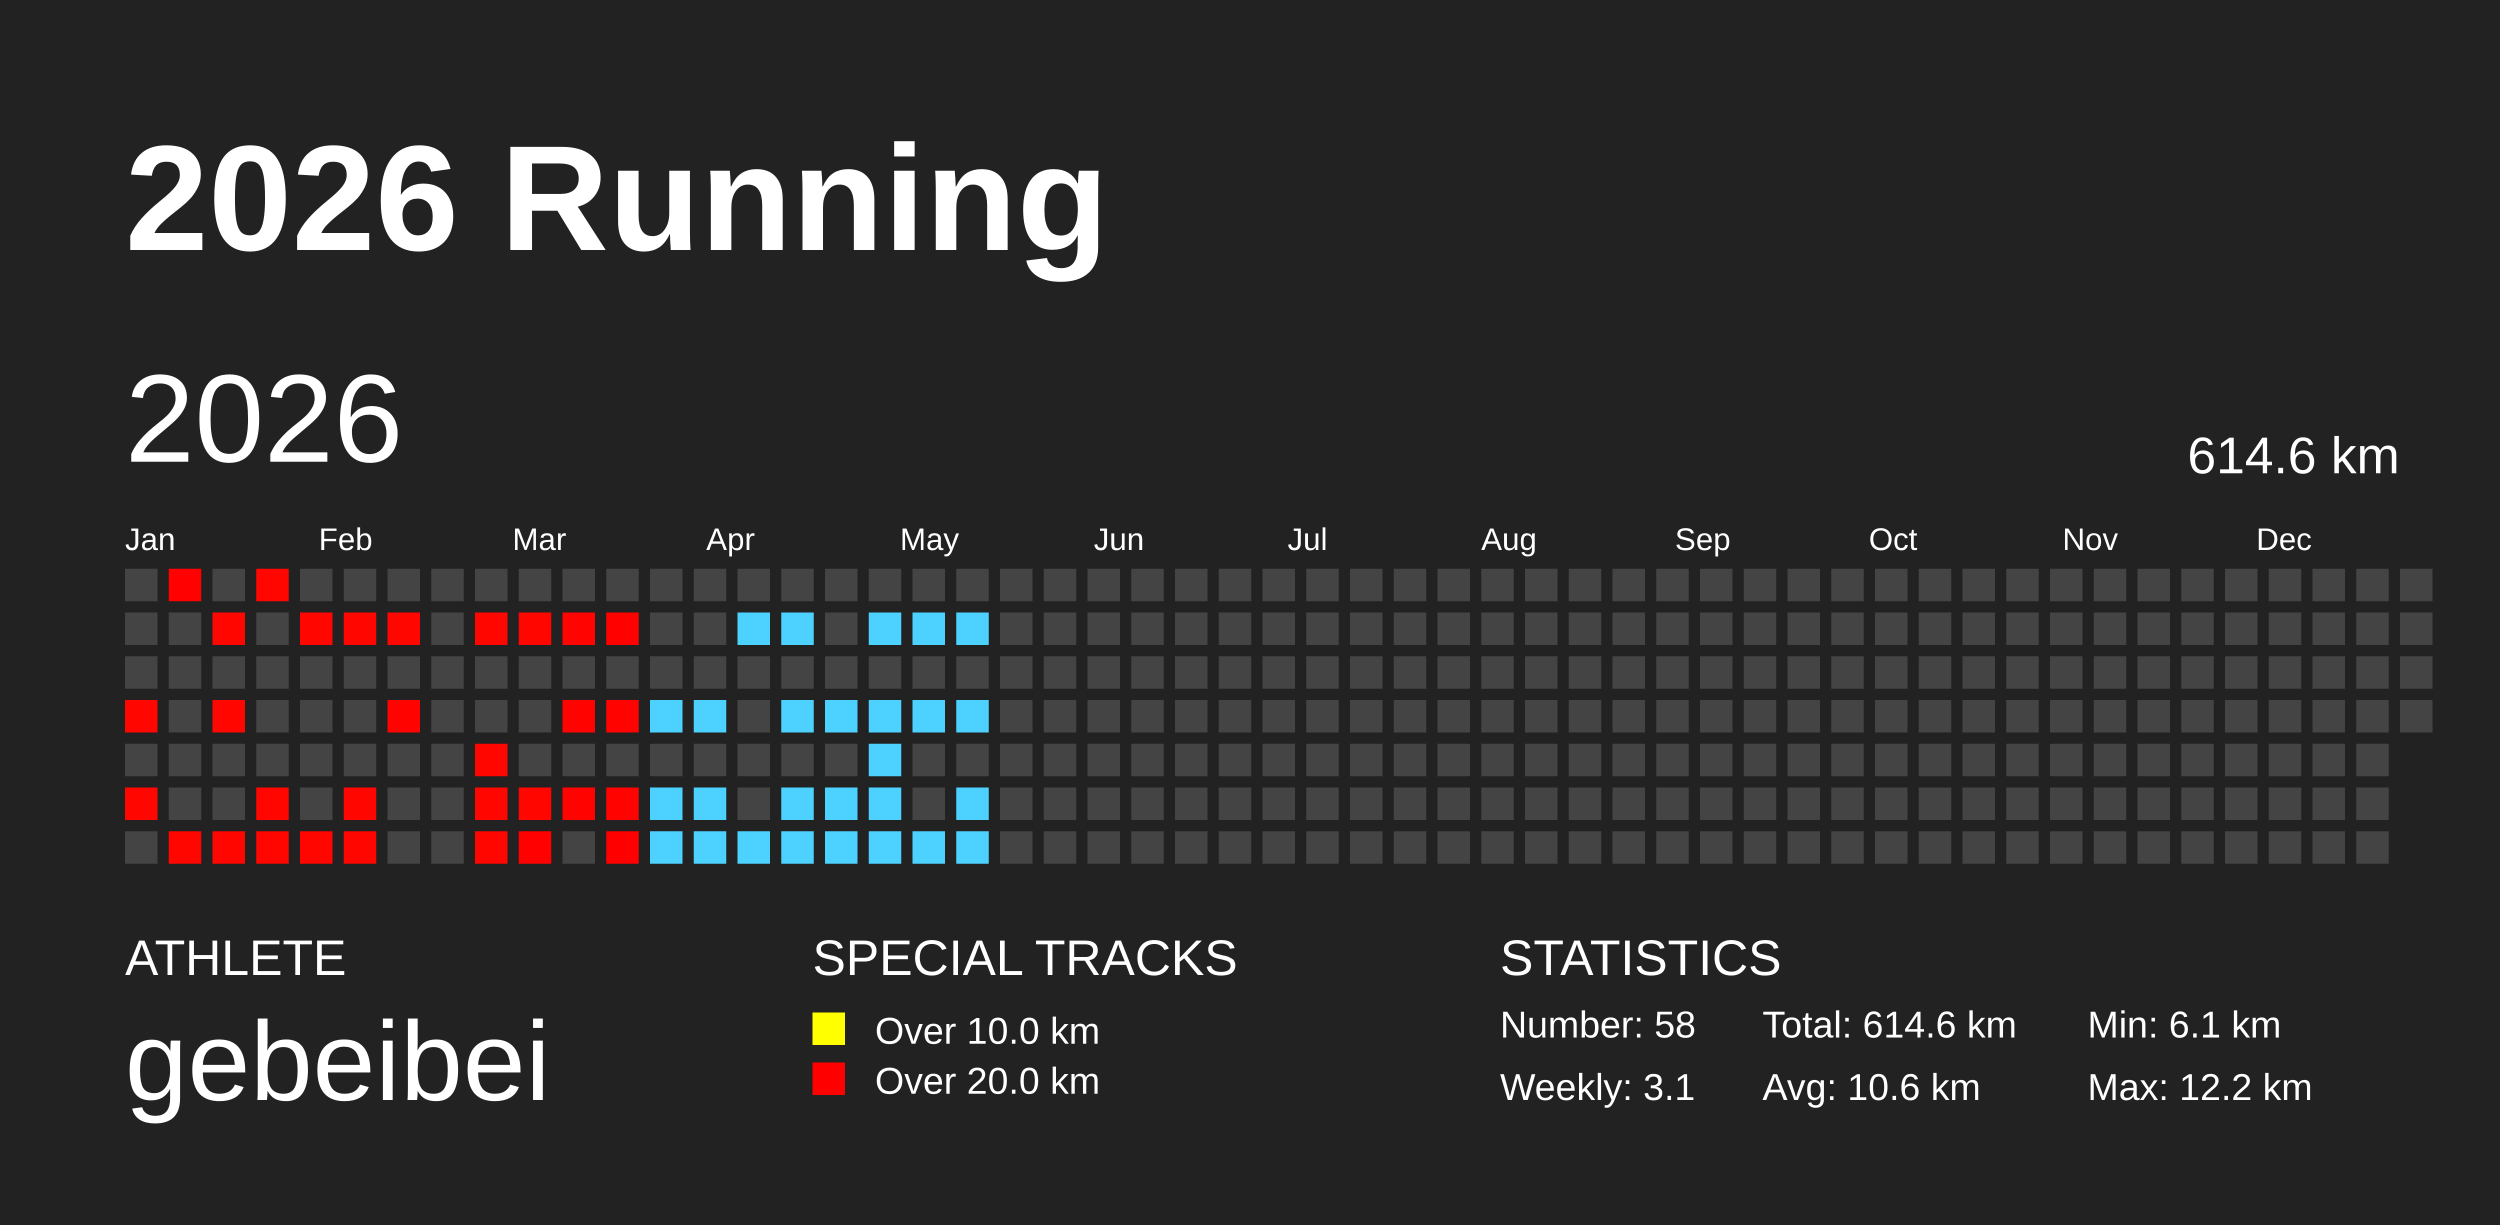
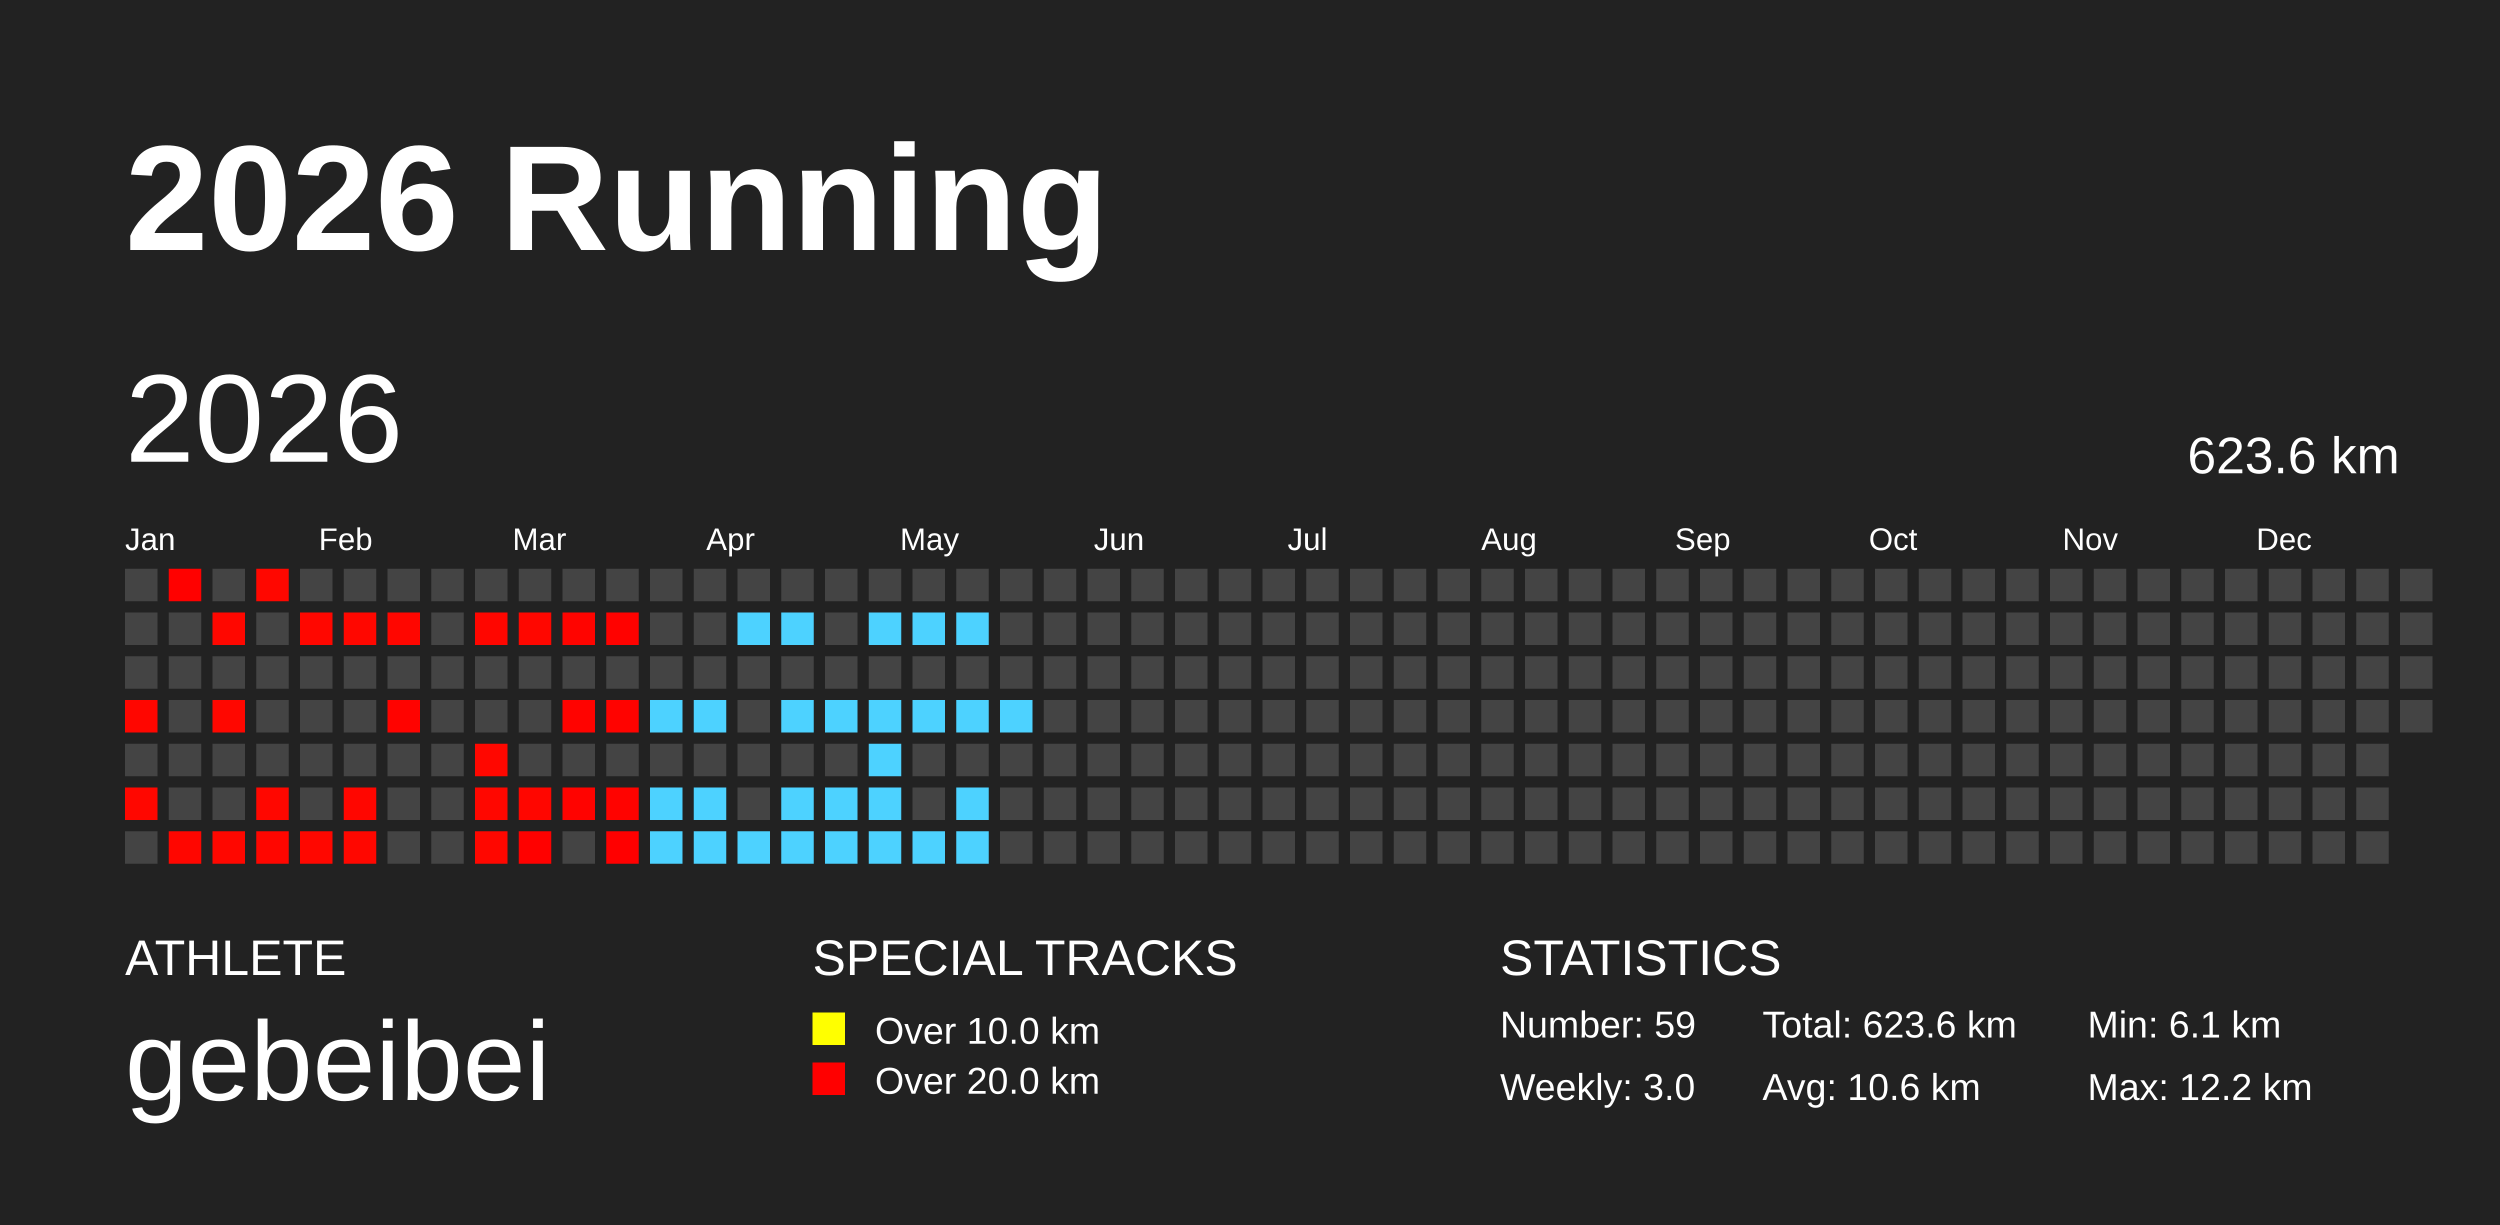
<svg xmlns="http://www.w3.org/2000/svg" baseProfile="full" height="98mm" version="1.1" viewBox="0,0,200,98" width="200mm">
  <defs />
  <rect fill="#222222" height="98" width="200" x="0" y="0" />
  <text fill="#FFFFFF" style="font-size:12px; font-family:Arial; font-weight:bold;" x="10" y="20">2026 Running</text>
  <text fill="#FFFFFF" style="font-size:4px; font-family:Arial" x="10" y="78">ATHLETE</text>
  <text fill="#FFFFFF" style="font-size:9px; font-family:Arial" x="10" y="88">gebeibei</text>
  <text fill="#FFFFFF" style="font-size:4px; font-family:Arial" x="65" y="78">SPECIAL TRACKS</text>
  <rect fill="yellow" height="2.6" width="2.6" x="65" y="81" />
  <text fill="#FFFFFF" style="font-size:3px; font-family:Arial" x="70" y="83.5">Over 10.0 km</text>
  <rect fill="red" height="2.6" width="2.6" x="65" y="85" />
  <text fill="#FFFFFF" style="font-size:3px; font-family:Arial" x="70" y="87.5">Over 20.0 km</text>
  <text fill="#FFFFFF" style="font-size:4px; font-family:Arial" x="120" y="78">STATISTICS</text>
-   <text fill="#FFFFFF" style="font-size:3px; font-family:Arial" x="120" y="83">Number: 58</text>
-   <text fill="#FFFFFF" style="font-size:3px; font-family:Arial" x="120" y="88">Weekly: 3.1</text>
-   <text fill="#FFFFFF" style="font-size:3px; font-family:Arial" x="141" y="83">Total: 614.6 km</text>
+   <text fill="#FFFFFF" style="font-size:3px; font-family:Arial" x="120" y="83">Number: 59</text>
+   <text fill="#FFFFFF" style="font-size:3px; font-family:Arial" x="120" y="88">Weekly: 3.0</text>
+   <text fill="#FFFFFF" style="font-size:3px; font-family:Arial" x="141" y="83">Total: 623.6 km</text>
  <text fill="#FFFFFF" style="font-size:3px; font-family:Arial" x="141" y="88">Avg: 10.6 km</text>
  <text fill="#FFFFFF" style="font-size:3px; font-family:Arial" x="167" y="83">Min: 6.1 km</text>
  <text fill="#FFFFFF" style="font-size:3px; font-family:Arial" x="167" y="88">Max: 12.2 km</text>
  <text dominant-baseline="hanging" fill="#FFFFFF" style="font-size:10.0px; font-family:Arial;" x="10" y="30">2026</text>
-   <text dominant-baseline="hanging" fill="#FFFFFF" style="font-size:4.125px; font-family:Arial;" x="175" y="35">614.6 km</text>
+   <text dominant-baseline="hanging" fill="#FFFFFF" style="font-size:4.125px; font-family:Arial;" x="175" y="35">623.6 km</text>
  <text fill="#FFFFFF" style="font-size:2.5px; font-family:Arial" x="10.0" y="44">Jan</text>
  <text fill="#FFFFFF" style="font-size:2.5px; font-family:Arial" x="25.5" y="44">Feb</text>
  <text fill="#FFFFFF" style="font-size:2.5px; font-family:Arial" x="41.0" y="44">Mar</text>
  <text fill="#FFFFFF" style="font-size:2.5px; font-family:Arial" x="56.5" y="44">Apr</text>
  <text fill="#FFFFFF" style="font-size:2.5px; font-family:Arial" x="72.0" y="44">May</text>
  <text fill="#FFFFFF" style="font-size:2.5px; font-family:Arial" x="87.5" y="44">Jun</text>
  <text fill="#FFFFFF" style="font-size:2.5px; font-family:Arial" x="103.0" y="44">Jul</text>
  <text fill="#FFFFFF" style="font-size:2.5px; font-family:Arial" x="118.5" y="44">Aug</text>
  <text fill="#FFFFFF" style="font-size:2.5px; font-family:Arial" x="134.0" y="44">Sep</text>
  <text fill="#FFFFFF" style="font-size:2.5px; font-family:Arial" x="149.5" y="44">Oct</text>
  <text fill="#FFFFFF" style="font-size:2.5px; font-family:Arial" x="165.0" y="44">Nov</text>
  <text fill="#FFFFFF" style="font-size:2.5px; font-family:Arial" x="180.5" y="44">Dec</text>
  <rect fill="#444444" height="2.6" width="2.6" x="10.0" y="45.5" />
  <rect fill="#444444" height="2.6" width="2.6" x="10.0" y="49.0" />
  <rect fill="#444444" height="2.6" width="2.6" x="10.0" y="52.5" />
  <rect fill="#ff0600" height="2.6" width="2.6" x="10.0" y="56.0" />
  <rect fill="#444444" height="2.6" width="2.6" x="10.0" y="59.5" />
  <rect fill="#ff0700" height="2.6" width="2.6" x="10.0" y="63.0" />
  <rect fill="#444444" height="2.6" width="2.6" x="10.0" y="66.5" />
  <rect fill="#ff0100" height="2.6" width="2.6" x="13.5" y="45.5" />
  <rect fill="#444444" height="2.6" width="2.6" x="13.5" y="49.0" />
  <rect fill="#444444" height="2.6" width="2.6" x="13.5" y="52.5" />
  <rect fill="#444444" height="2.6" width="2.6" x="13.5" y="56.0" />
  <rect fill="#444444" height="2.6" width="2.6" x="13.5" y="59.5" />
  <rect fill="#444444" height="2.6" width="2.6" x="13.5" y="63.0" />
  <rect fill="#ff0600" height="2.6" width="2.6" x="13.5" y="66.5" />
  <rect fill="#444444" height="2.6" width="2.6" x="17.0" y="45.5" />
  <rect fill="#ff0700" height="2.6" width="2.6" x="17.0" y="49.0" />
  <rect fill="#444444" height="2.6" width="2.6" x="17.0" y="52.5" />
  <rect fill="#ff0700" height="2.6" width="2.6" x="17.0" y="56.0" />
  <rect fill="#444444" height="2.6" width="2.6" x="17.0" y="59.5" />
  <rect fill="#444444" height="2.6" width="2.6" x="17.0" y="63.0" />
  <rect fill="#ff0700" height="2.6" width="2.6" x="17.0" y="66.5" />
  <rect fill="#ff0700" height="2.6" width="2.6" x="20.5" y="45.5" />
  <rect fill="#444444" height="2.6" width="2.6" x="20.5" y="49.0" />
  <rect fill="#444444" height="2.6" width="2.6" x="20.5" y="52.5" />
  <rect fill="#444444" height="2.6" width="2.6" x="20.5" y="56.0" />
  <rect fill="#444444" height="2.6" width="2.6" x="20.5" y="59.5" />
  <rect fill="#ff0700" height="2.6" width="2.6" x="20.5" y="63.0" />
  <rect fill="#ff0600" height="2.6" width="2.6" x="20.5" y="66.5" />
  <rect fill="#444444" height="2.6" width="2.6" x="24.0" y="45.5" />
  <rect fill="#ff0700" height="2.6" width="2.6" x="24.0" y="49.0" />
  <rect fill="#444444" height="2.6" width="2.6" x="24.0" y="52.5" />
  <rect fill="#444444" height="2.6" width="2.6" x="24.0" y="56.0" />
  <rect fill="#444444" height="2.6" width="2.6" x="24.0" y="59.5" />
  <rect fill="#444444" height="2.6" width="2.6" x="24.0" y="63.0" />
  <rect fill="#ff0700" height="2.6" width="2.6" x="24.0" y="66.5" />
  <rect fill="#444444" height="2.6" width="2.6" x="27.5" y="45.5" />
  <rect fill="#ff0700" height="2.6" width="2.6" x="27.5" y="49.0" />
  <rect fill="#444444" height="2.6" width="2.6" x="27.5" y="52.5" />
  <rect fill="#444444" height="2.6" width="2.6" x="27.5" y="56.0" />
  <rect fill="#444444" height="2.6" width="2.6" x="27.5" y="59.5" />
  <rect fill="#ff0600" height="2.6" width="2.6" x="27.5" y="63.0" />
  <rect fill="#ff0700" height="2.6" width="2.6" x="27.5" y="66.5" />
  <rect fill="#444444" height="2.6" width="2.6" x="31.0" y="45.5" />
  <rect fill="#ff0600" height="2.6" width="2.6" x="31.0" y="49.0" />
  <rect fill="#444444" height="2.6" width="2.6" x="31.0" y="52.5" />
  <rect fill="#ff0300" height="2.6" width="2.6" x="31.0" y="56.0" />
  <rect fill="#444444" height="2.6" width="2.6" x="31.0" y="59.5" />
  <rect fill="#444444" height="2.6" width="2.6" x="31.0" y="63.0" />
  <rect fill="#444444" height="2.6" width="2.6" x="31.0" y="66.5" />
  <rect fill="#444444" height="2.6" width="2.6" x="34.5" y="45.5" />
  <rect fill="#444444" height="2.6" width="2.6" x="34.5" y="49.0" />
  <rect fill="#444444" height="2.6" width="2.6" x="34.5" y="52.5" />
  <rect fill="#444444" height="2.6" width="2.6" x="34.5" y="56.0" />
  <rect fill="#444444" height="2.6" width="2.6" x="34.5" y="59.5" />
  <rect fill="#444444" height="2.6" width="2.6" x="34.5" y="63.0" />
  <rect fill="#444444" height="2.6" width="2.6" x="34.5" y="66.5" />
  <rect fill="#444444" height="2.6" width="2.6" x="38.0" y="45.5" />
  <rect fill="#ff0600" height="2.6" width="2.6" x="38.0" y="49.0" />
  <rect fill="#444444" height="2.6" width="2.6" x="38.0" y="52.5" />
  <rect fill="#444444" height="2.6" width="2.6" x="38.0" y="56.0" />
  <rect fill="#ff0700" height="2.6" width="2.6" x="38.0" y="59.5" />
  <rect fill="#ff0700" height="2.6" width="2.6" x="38.0" y="63.0" />
  <rect fill="#ff0700" height="2.6" width="2.6" x="38.0" y="66.5" />
  <rect fill="#444444" height="2.6" width="2.6" x="41.5" y="45.5" />
  <rect fill="#ff0700" height="2.6" width="2.6" x="41.5" y="49.0" />
  <rect fill="#444444" height="2.6" width="2.6" x="41.5" y="52.5" />
  <rect fill="#444444" height="2.6" width="2.6" x="41.5" y="56.0" />
  <rect fill="#444444" height="2.6" width="2.6" x="41.5" y="59.5" />
  <rect fill="#ff0600" height="2.6" width="2.6" x="41.5" y="63.0" />
  <rect fill="#ff0100" height="2.6" width="2.6" x="41.5" y="66.5" />
  <rect fill="#444444" height="2.6" width="2.6" x="45.0" y="45.5" />
  <rect fill="#ff0400" height="2.6" width="2.6" x="45.0" y="49.0" />
  <rect fill="#444444" height="2.6" width="2.6" x="45.0" y="52.5" />
  <rect fill="#ff0300" height="2.6" width="2.6" x="45.0" y="56.0" />
  <rect fill="#444444" height="2.6" width="2.6" x="45.0" y="59.5" />
  <rect fill="#ff0300" height="2.6" width="2.6" x="45.0" y="63.0" />
  <rect fill="#444444" height="2.6" width="2.6" x="45.0" y="66.5" />
  <rect fill="#444444" height="2.6" width="2.6" x="48.5" y="45.5" />
  <rect fill="#ff0200" height="2.6" width="2.6" x="48.5" y="49.0" />
  <rect fill="#444444" height="2.6" width="2.6" x="48.5" y="52.5" />
  <rect fill="#ff0300" height="2.6" width="2.6" x="48.5" y="56.0" />
  <rect fill="#444444" height="2.6" width="2.6" x="48.5" y="59.5" />
  <rect fill="#ff0300" height="2.6" width="2.6" x="48.5" y="63.0" />
  <rect fill="#ff0000" height="2.6" width="2.6" x="48.5" y="66.5" />
  <rect fill="#444444" height="2.6" width="2.6" x="52.0" y="45.5" />
  <rect fill="#444444" height="2.6" width="2.6" x="52.0" y="49.0" />
  <rect fill="#444444" height="2.6" width="2.6" x="52.0" y="52.5" />
  <rect fill="#4dd2ff" height="2.6" width="2.6" x="52.0" y="56.0" />
  <rect fill="#444444" height="2.6" width="2.6" x="52.0" y="59.5" />
  <rect fill="#4dd2ff" height="2.6" width="2.6" x="52.0" y="63.0" />
  <rect fill="#4dd2ff" height="2.6" width="2.6" x="52.0" y="66.5" />
  <rect fill="#444444" height="2.6" width="2.6" x="55.5" y="45.5" />
  <rect fill="#444444" height="2.6" width="2.6" x="55.5" y="49.0" />
  <rect fill="#444444" height="2.6" width="2.6" x="55.5" y="52.5" />
  <rect fill="#4dd2ff" height="2.6" width="2.6" x="55.5" y="56.0" />
  <rect fill="#444444" height="2.6" width="2.6" x="55.5" y="59.5" />
  <rect fill="#4dd2ff" height="2.6" width="2.6" x="55.5" y="63.0" />
  <rect fill="#4dd2ff" height="2.6" width="2.6" x="55.5" y="66.5" />
  <rect fill="#444444" height="2.6" width="2.6" x="59.0" y="45.5" />
  <rect fill="#4dd2ff" height="2.6" width="2.6" x="59.0" y="49.0" />
  <rect fill="#444444" height="2.6" width="2.6" x="59.0" y="52.5" />
  <rect fill="#444444" height="2.6" width="2.6" x="59.0" y="56.0" />
  <rect fill="#444444" height="2.6" width="2.6" x="59.0" y="59.5" />
  <rect fill="#444444" height="2.6" width="2.6" x="59.0" y="63.0" />
  <rect fill="#4dd2ff" height="2.6" width="2.6" x="59.0" y="66.5" />
  <rect fill="#444444" height="2.6" width="2.6" x="62.5" y="45.5" />
  <rect fill="#4dd2ff" height="2.6" width="2.6" x="62.5" y="49.0" />
  <rect fill="#444444" height="2.6" width="2.6" x="62.5" y="52.5" />
  <rect fill="#4dd2ff" height="2.6" width="2.6" x="62.5" y="56.0" />
  <rect fill="#444444" height="2.6" width="2.6" x="62.5" y="59.5" />
  <rect fill="#4dd2ff" height="2.6" width="2.6" x="62.5" y="63.0" />
  <rect fill="#4dd2ff" height="2.6" width="2.6" x="62.5" y="66.5" />
  <rect fill="#444444" height="2.6" width="2.6" x="66.0" y="45.5" />
  <rect fill="#444444" height="2.6" width="2.6" x="66.0" y="49.0" />
  <rect fill="#444444" height="2.6" width="2.6" x="66.0" y="52.5" />
  <rect fill="#4dd2ff" height="2.6" width="2.6" x="66.0" y="56.0" />
  <rect fill="#444444" height="2.6" width="2.6" x="66.0" y="59.5" />
  <rect fill="#4dd2ff" height="2.6" width="2.6" x="66.0" y="63.0" />
  <rect fill="#4dd2ff" height="2.6" width="2.6" x="66.0" y="66.5" />
  <rect fill="#444444" height="2.6" width="2.6" x="69.5" y="45.5" />
  <rect fill="#4dd2ff" height="2.6" width="2.6" x="69.5" y="49.0" />
  <rect fill="#444444" height="2.6" width="2.6" x="69.5" y="52.5" />
  <rect fill="#4dd2ff" height="2.6" width="2.6" x="69.5" y="56.0" />
  <rect fill="#4dd2ff" height="2.6" width="2.6" x="69.5" y="59.5" />
  <rect fill="#4dd2ff" height="2.6" width="2.6" x="69.5" y="63.0" />
  <rect fill="#4dd2ff" height="2.6" width="2.6" x="69.5" y="66.5" />
  <rect fill="#444444" height="2.6" width="2.6" x="73.0" y="45.5" />
  <rect fill="#4dd2ff" height="2.6" width="2.6" x="73.0" y="49.0" />
  <rect fill="#444444" height="2.6" width="2.6" x="73.0" y="52.5" />
  <rect fill="#4dd2ff" height="2.6" width="2.6" x="73.0" y="56.0" />
  <rect fill="#444444" height="2.6" width="2.6" x="73.0" y="59.5" />
  <rect fill="#444444" height="2.6" width="2.6" x="73.0" y="63.0" />
  <rect fill="#4dd2ff" height="2.6" width="2.6" x="73.0" y="66.5" />
  <rect fill="#444444" height="2.6" width="2.6" x="76.5" y="45.5" />
  <rect fill="#4dd2ff" height="2.6" width="2.6" x="76.5" y="49.0" />
  <rect fill="#444444" height="2.6" width="2.6" x="76.5" y="52.5" />
  <rect fill="#4dd2ff" height="2.6" width="2.6" x="76.5" y="56.0" />
  <rect fill="#444444" height="2.6" width="2.6" x="76.5" y="59.5" />
  <rect fill="#4dd2ff" height="2.6" width="2.6" x="76.5" y="63.0" />
  <rect fill="#4dd2ff" height="2.6" width="2.6" x="76.5" y="66.5" />
  <rect fill="#444444" height="2.6" width="2.6" x="80.0" y="45.5" />
  <rect fill="#444444" height="2.6" width="2.6" x="80.0" y="49.0" />
  <rect fill="#444444" height="2.6" width="2.6" x="80.0" y="52.5" />
-   <rect fill="#444444" height="2.6" width="2.6" x="80.0" y="56.0" />
+   <rect fill="#4dd2ff" height="2.6" width="2.6" x="80.0" y="56.0" />
  <rect fill="#444444" height="2.6" width="2.6" x="80.0" y="59.5" />
  <rect fill="#444444" height="2.6" width="2.6" x="80.0" y="63.0" />
  <rect fill="#444444" height="2.6" width="2.6" x="80.0" y="66.5" />
  <rect fill="#444444" height="2.6" width="2.6" x="83.5" y="45.5" />
  <rect fill="#444444" height="2.6" width="2.6" x="83.5" y="49.0" />
  <rect fill="#444444" height="2.6" width="2.6" x="83.5" y="52.5" />
  <rect fill="#444444" height="2.6" width="2.6" x="83.5" y="56.0" />
  <rect fill="#444444" height="2.6" width="2.6" x="83.5" y="59.5" />
  <rect fill="#444444" height="2.6" width="2.6" x="83.5" y="63.0" />
  <rect fill="#444444" height="2.6" width="2.6" x="83.5" y="66.5" />
  <rect fill="#444444" height="2.6" width="2.6" x="87.0" y="45.5" />
  <rect fill="#444444" height="2.6" width="2.6" x="87.0" y="49.0" />
  <rect fill="#444444" height="2.6" width="2.6" x="87.0" y="52.5" />
  <rect fill="#444444" height="2.6" width="2.6" x="87.0" y="56.0" />
  <rect fill="#444444" height="2.6" width="2.6" x="87.0" y="59.5" />
  <rect fill="#444444" height="2.6" width="2.6" x="87.0" y="63.0" />
  <rect fill="#444444" height="2.6" width="2.6" x="87.0" y="66.5" />
  <rect fill="#444444" height="2.6" width="2.6" x="90.5" y="45.5" />
  <rect fill="#444444" height="2.6" width="2.6" x="90.5" y="49.0" />
  <rect fill="#444444" height="2.6" width="2.6" x="90.5" y="52.5" />
  <rect fill="#444444" height="2.6" width="2.6" x="90.5" y="56.0" />
  <rect fill="#444444" height="2.6" width="2.6" x="90.5" y="59.5" />
  <rect fill="#444444" height="2.6" width="2.6" x="90.5" y="63.0" />
  <rect fill="#444444" height="2.6" width="2.6" x="90.5" y="66.5" />
  <rect fill="#444444" height="2.6" width="2.6" x="94.0" y="45.5" />
  <rect fill="#444444" height="2.6" width="2.6" x="94.0" y="49.0" />
  <rect fill="#444444" height="2.6" width="2.6" x="94.0" y="52.5" />
  <rect fill="#444444" height="2.6" width="2.6" x="94.0" y="56.0" />
  <rect fill="#444444" height="2.6" width="2.6" x="94.0" y="59.5" />
  <rect fill="#444444" height="2.6" width="2.6" x="94.0" y="63.0" />
  <rect fill="#444444" height="2.6" width="2.6" x="94.0" y="66.5" />
  <rect fill="#444444" height="2.6" width="2.6" x="97.5" y="45.5" />
  <rect fill="#444444" height="2.6" width="2.6" x="97.5" y="49.0" />
  <rect fill="#444444" height="2.6" width="2.6" x="97.5" y="52.5" />
  <rect fill="#444444" height="2.6" width="2.6" x="97.5" y="56.0" />
  <rect fill="#444444" height="2.6" width="2.6" x="97.5" y="59.5" />
  <rect fill="#444444" height="2.6" width="2.6" x="97.5" y="63.0" />
  <rect fill="#444444" height="2.6" width="2.6" x="97.5" y="66.5" />
  <rect fill="#444444" height="2.6" width="2.6" x="101.0" y="45.5" />
  <rect fill="#444444" height="2.6" width="2.6" x="101.0" y="49.0" />
  <rect fill="#444444" height="2.6" width="2.6" x="101.0" y="52.5" />
  <rect fill="#444444" height="2.6" width="2.6" x="101.0" y="56.0" />
  <rect fill="#444444" height="2.6" width="2.6" x="101.0" y="59.5" />
  <rect fill="#444444" height="2.6" width="2.6" x="101.0" y="63.0" />
  <rect fill="#444444" height="2.6" width="2.6" x="101.0" y="66.5" />
  <rect fill="#444444" height="2.6" width="2.6" x="104.5" y="45.5" />
  <rect fill="#444444" height="2.6" width="2.6" x="104.5" y="49.0" />
  <rect fill="#444444" height="2.6" width="2.6" x="104.5" y="52.5" />
  <rect fill="#444444" height="2.6" width="2.6" x="104.5" y="56.0" />
  <rect fill="#444444" height="2.6" width="2.6" x="104.5" y="59.5" />
  <rect fill="#444444" height="2.6" width="2.6" x="104.5" y="63.0" />
  <rect fill="#444444" height="2.6" width="2.6" x="104.5" y="66.5" />
  <rect fill="#444444" height="2.6" width="2.6" x="108.0" y="45.5" />
  <rect fill="#444444" height="2.6" width="2.6" x="108.0" y="49.0" />
  <rect fill="#444444" height="2.6" width="2.6" x="108.0" y="52.5" />
  <rect fill="#444444" height="2.6" width="2.6" x="108.0" y="56.0" />
  <rect fill="#444444" height="2.6" width="2.6" x="108.0" y="59.5" />
  <rect fill="#444444" height="2.6" width="2.6" x="108.0" y="63.0" />
  <rect fill="#444444" height="2.6" width="2.6" x="108.0" y="66.5" />
  <rect fill="#444444" height="2.6" width="2.6" x="111.5" y="45.5" />
  <rect fill="#444444" height="2.6" width="2.6" x="111.5" y="49.0" />
  <rect fill="#444444" height="2.6" width="2.6" x="111.5" y="52.5" />
  <rect fill="#444444" height="2.6" width="2.6" x="111.5" y="56.0" />
  <rect fill="#444444" height="2.6" width="2.6" x="111.5" y="59.5" />
  <rect fill="#444444" height="2.6" width="2.6" x="111.5" y="63.0" />
  <rect fill="#444444" height="2.6" width="2.6" x="111.5" y="66.5" />
  <rect fill="#444444" height="2.6" width="2.6" x="115.0" y="45.5" />
  <rect fill="#444444" height="2.6" width="2.6" x="115.0" y="49.0" />
  <rect fill="#444444" height="2.6" width="2.6" x="115.0" y="52.5" />
  <rect fill="#444444" height="2.6" width="2.6" x="115.0" y="56.0" />
  <rect fill="#444444" height="2.6" width="2.6" x="115.0" y="59.5" />
  <rect fill="#444444" height="2.6" width="2.6" x="115.0" y="63.0" />
  <rect fill="#444444" height="2.6" width="2.6" x="115.0" y="66.5" />
  <rect fill="#444444" height="2.6" width="2.6" x="118.5" y="45.5" />
  <rect fill="#444444" height="2.6" width="2.6" x="118.5" y="49.0" />
  <rect fill="#444444" height="2.6" width="2.6" x="118.5" y="52.5" />
  <rect fill="#444444" height="2.6" width="2.6" x="118.5" y="56.0" />
  <rect fill="#444444" height="2.6" width="2.6" x="118.5" y="59.5" />
  <rect fill="#444444" height="2.6" width="2.6" x="118.5" y="63.0" />
  <rect fill="#444444" height="2.6" width="2.6" x="118.5" y="66.5" />
  <rect fill="#444444" height="2.6" width="2.6" x="122.0" y="45.5" />
  <rect fill="#444444" height="2.6" width="2.6" x="122.0" y="49.0" />
  <rect fill="#444444" height="2.6" width="2.6" x="122.0" y="52.5" />
  <rect fill="#444444" height="2.6" width="2.6" x="122.0" y="56.0" />
  <rect fill="#444444" height="2.6" width="2.6" x="122.0" y="59.5" />
  <rect fill="#444444" height="2.6" width="2.6" x="122.0" y="63.0" />
  <rect fill="#444444" height="2.6" width="2.6" x="122.0" y="66.5" />
  <rect fill="#444444" height="2.6" width="2.6" x="125.5" y="45.5" />
  <rect fill="#444444" height="2.6" width="2.6" x="125.5" y="49.0" />
  <rect fill="#444444" height="2.6" width="2.6" x="125.5" y="52.5" />
  <rect fill="#444444" height="2.6" width="2.6" x="125.5" y="56.0" />
  <rect fill="#444444" height="2.6" width="2.6" x="125.5" y="59.5" />
  <rect fill="#444444" height="2.6" width="2.6" x="125.5" y="63.0" />
  <rect fill="#444444" height="2.6" width="2.6" x="125.5" y="66.5" />
  <rect fill="#444444" height="2.6" width="2.6" x="129.0" y="45.5" />
  <rect fill="#444444" height="2.6" width="2.6" x="129.0" y="49.0" />
  <rect fill="#444444" height="2.6" width="2.6" x="129.0" y="52.5" />
  <rect fill="#444444" height="2.6" width="2.6" x="129.0" y="56.0" />
  <rect fill="#444444" height="2.6" width="2.6" x="129.0" y="59.5" />
  <rect fill="#444444" height="2.6" width="2.6" x="129.0" y="63.0" />
  <rect fill="#444444" height="2.6" width="2.6" x="129.0" y="66.5" />
  <rect fill="#444444" height="2.6" width="2.6" x="132.5" y="45.5" />
  <rect fill="#444444" height="2.6" width="2.6" x="132.5" y="49.0" />
  <rect fill="#444444" height="2.6" width="2.6" x="132.5" y="52.5" />
  <rect fill="#444444" height="2.6" width="2.6" x="132.5" y="56.0" />
  <rect fill="#444444" height="2.6" width="2.6" x="132.5" y="59.5" />
  <rect fill="#444444" height="2.6" width="2.6" x="132.5" y="63.0" />
  <rect fill="#444444" height="2.6" width="2.6" x="132.5" y="66.5" />
  <rect fill="#444444" height="2.6" width="2.6" x="136.0" y="45.5" />
  <rect fill="#444444" height="2.6" width="2.6" x="136.0" y="49.0" />
  <rect fill="#444444" height="2.6" width="2.6" x="136.0" y="52.5" />
  <rect fill="#444444" height="2.6" width="2.6" x="136.0" y="56.0" />
  <rect fill="#444444" height="2.6" width="2.6" x="136.0" y="59.5" />
  <rect fill="#444444" height="2.6" width="2.6" x="136.0" y="63.0" />
  <rect fill="#444444" height="2.6" width="2.6" x="136.0" y="66.5" />
  <rect fill="#444444" height="2.6" width="2.6" x="139.5" y="45.5" />
  <rect fill="#444444" height="2.6" width="2.6" x="139.5" y="49.0" />
  <rect fill="#444444" height="2.6" width="2.6" x="139.5" y="52.5" />
  <rect fill="#444444" height="2.6" width="2.6" x="139.5" y="56.0" />
  <rect fill="#444444" height="2.6" width="2.6" x="139.5" y="59.5" />
  <rect fill="#444444" height="2.6" width="2.6" x="139.5" y="63.0" />
  <rect fill="#444444" height="2.6" width="2.6" x="139.5" y="66.5" />
  <rect fill="#444444" height="2.6" width="2.6" x="143.0" y="45.5" />
  <rect fill="#444444" height="2.6" width="2.6" x="143.0" y="49.0" />
  <rect fill="#444444" height="2.6" width="2.6" x="143.0" y="52.5" />
  <rect fill="#444444" height="2.6" width="2.6" x="143.0" y="56.0" />
  <rect fill="#444444" height="2.6" width="2.6" x="143.0" y="59.5" />
  <rect fill="#444444" height="2.6" width="2.6" x="143.0" y="63.0" />
  <rect fill="#444444" height="2.6" width="2.6" x="143.0" y="66.5" />
  <rect fill="#444444" height="2.6" width="2.6" x="146.5" y="45.5" />
  <rect fill="#444444" height="2.6" width="2.6" x="146.5" y="49.0" />
  <rect fill="#444444" height="2.6" width="2.6" x="146.5" y="52.5" />
  <rect fill="#444444" height="2.6" width="2.6" x="146.5" y="56.0" />
  <rect fill="#444444" height="2.6" width="2.6" x="146.5" y="59.5" />
  <rect fill="#444444" height="2.6" width="2.6" x="146.5" y="63.0" />
  <rect fill="#444444" height="2.6" width="2.6" x="146.5" y="66.5" />
  <rect fill="#444444" height="2.6" width="2.6" x="150.0" y="45.5" />
  <rect fill="#444444" height="2.6" width="2.6" x="150.0" y="49.0" />
  <rect fill="#444444" height="2.6" width="2.6" x="150.0" y="52.5" />
  <rect fill="#444444" height="2.6" width="2.6" x="150.0" y="56.0" />
  <rect fill="#444444" height="2.6" width="2.6" x="150.0" y="59.5" />
  <rect fill="#444444" height="2.6" width="2.6" x="150.0" y="63.0" />
  <rect fill="#444444" height="2.6" width="2.6" x="150.0" y="66.5" />
  <rect fill="#444444" height="2.6" width="2.6" x="153.5" y="45.5" />
  <rect fill="#444444" height="2.6" width="2.6" x="153.5" y="49.0" />
  <rect fill="#444444" height="2.6" width="2.6" x="153.5" y="52.5" />
  <rect fill="#444444" height="2.6" width="2.6" x="153.5" y="56.0" />
  <rect fill="#444444" height="2.6" width="2.6" x="153.5" y="59.5" />
  <rect fill="#444444" height="2.6" width="2.6" x="153.5" y="63.0" />
  <rect fill="#444444" height="2.6" width="2.6" x="153.5" y="66.5" />
  <rect fill="#444444" height="2.6" width="2.6" x="157.0" y="45.5" />
  <rect fill="#444444" height="2.6" width="2.6" x="157.0" y="49.0" />
  <rect fill="#444444" height="2.6" width="2.6" x="157.0" y="52.5" />
  <rect fill="#444444" height="2.6" width="2.6" x="157.0" y="56.0" />
  <rect fill="#444444" height="2.6" width="2.6" x="157.0" y="59.5" />
  <rect fill="#444444" height="2.6" width="2.6" x="157.0" y="63.0" />
  <rect fill="#444444" height="2.6" width="2.6" x="157.0" y="66.5" />
  <rect fill="#444444" height="2.6" width="2.6" x="160.5" y="45.5" />
  <rect fill="#444444" height="2.6" width="2.6" x="160.5" y="49.0" />
  <rect fill="#444444" height="2.6" width="2.6" x="160.5" y="52.5" />
  <rect fill="#444444" height="2.6" width="2.6" x="160.5" y="56.0" />
  <rect fill="#444444" height="2.6" width="2.6" x="160.5" y="59.5" />
  <rect fill="#444444" height="2.6" width="2.6" x="160.5" y="63.0" />
  <rect fill="#444444" height="2.6" width="2.6" x="160.5" y="66.5" />
  <rect fill="#444444" height="2.6" width="2.6" x="164.0" y="45.5" />
  <rect fill="#444444" height="2.6" width="2.6" x="164.0" y="49.0" />
  <rect fill="#444444" height="2.6" width="2.6" x="164.0" y="52.5" />
  <rect fill="#444444" height="2.6" width="2.6" x="164.0" y="56.0" />
  <rect fill="#444444" height="2.6" width="2.6" x="164.0" y="59.5" />
  <rect fill="#444444" height="2.6" width="2.6" x="164.0" y="63.0" />
  <rect fill="#444444" height="2.6" width="2.6" x="164.0" y="66.5" />
  <rect fill="#444444" height="2.6" width="2.6" x="167.5" y="45.5" />
  <rect fill="#444444" height="2.6" width="2.6" x="167.5" y="49.0" />
  <rect fill="#444444" height="2.6" width="2.6" x="167.5" y="52.5" />
  <rect fill="#444444" height="2.6" width="2.6" x="167.5" y="56.0" />
  <rect fill="#444444" height="2.6" width="2.6" x="167.5" y="59.5" />
  <rect fill="#444444" height="2.6" width="2.6" x="167.5" y="63.0" />
  <rect fill="#444444" height="2.6" width="2.6" x="167.5" y="66.5" />
  <rect fill="#444444" height="2.6" width="2.6" x="171.0" y="45.5" />
  <rect fill="#444444" height="2.6" width="2.6" x="171.0" y="49.0" />
  <rect fill="#444444" height="2.6" width="2.6" x="171.0" y="52.5" />
  <rect fill="#444444" height="2.6" width="2.6" x="171.0" y="56.0" />
  <rect fill="#444444" height="2.6" width="2.6" x="171.0" y="59.5" />
  <rect fill="#444444" height="2.6" width="2.6" x="171.0" y="63.0" />
  <rect fill="#444444" height="2.6" width="2.6" x="171.0" y="66.5" />
  <rect fill="#444444" height="2.6" width="2.6" x="174.5" y="45.5" />
  <rect fill="#444444" height="2.6" width="2.6" x="174.5" y="49.0" />
  <rect fill="#444444" height="2.6" width="2.6" x="174.5" y="52.5" />
  <rect fill="#444444" height="2.6" width="2.6" x="174.5" y="56.0" />
  <rect fill="#444444" height="2.6" width="2.6" x="174.5" y="59.5" />
  <rect fill="#444444" height="2.6" width="2.6" x="174.5" y="63.0" />
  <rect fill="#444444" height="2.6" width="2.6" x="174.5" y="66.5" />
  <rect fill="#444444" height="2.6" width="2.6" x="178.0" y="45.5" />
  <rect fill="#444444" height="2.6" width="2.6" x="178.0" y="49.0" />
  <rect fill="#444444" height="2.6" width="2.6" x="178.0" y="52.5" />
  <rect fill="#444444" height="2.6" width="2.6" x="178.0" y="56.0" />
  <rect fill="#444444" height="2.6" width="2.6" x="178.0" y="59.5" />
  <rect fill="#444444" height="2.6" width="2.6" x="178.0" y="63.0" />
  <rect fill="#444444" height="2.6" width="2.6" x="178.0" y="66.5" />
  <rect fill="#444444" height="2.6" width="2.6" x="181.5" y="45.5" />
  <rect fill="#444444" height="2.6" width="2.6" x="181.5" y="49.0" />
  <rect fill="#444444" height="2.6" width="2.6" x="181.5" y="52.5" />
  <rect fill="#444444" height="2.6" width="2.6" x="181.5" y="56.0" />
  <rect fill="#444444" height="2.6" width="2.6" x="181.5" y="59.5" />
  <rect fill="#444444" height="2.6" width="2.6" x="181.5" y="63.0" />
  <rect fill="#444444" height="2.6" width="2.6" x="181.5" y="66.5" />
  <rect fill="#444444" height="2.6" width="2.6" x="185.0" y="45.5" />
  <rect fill="#444444" height="2.6" width="2.6" x="185.0" y="49.0" />
  <rect fill="#444444" height="2.6" width="2.6" x="185.0" y="52.5" />
  <rect fill="#444444" height="2.6" width="2.6" x="185.0" y="56.0" />
  <rect fill="#444444" height="2.6" width="2.6" x="185.0" y="59.5" />
  <rect fill="#444444" height="2.6" width="2.6" x="185.0" y="63.0" />
  <rect fill="#444444" height="2.6" width="2.6" x="185.0" y="66.5" />
  <rect fill="#444444" height="2.6" width="2.6" x="188.5" y="45.5" />
  <rect fill="#444444" height="2.6" width="2.6" x="188.5" y="49.0" />
  <rect fill="#444444" height="2.6" width="2.6" x="188.5" y="52.5" />
  <rect fill="#444444" height="2.6" width="2.6" x="188.5" y="56.0" />
  <rect fill="#444444" height="2.6" width="2.6" x="188.5" y="59.5" />
  <rect fill="#444444" height="2.6" width="2.6" x="188.5" y="63.0" />
  <rect fill="#444444" height="2.6" width="2.6" x="188.5" y="66.5" />
  <rect fill="#444444" height="2.6" width="2.6" x="192.0" y="45.5" />
  <rect fill="#444444" height="2.6" width="2.6" x="192.0" y="49.0" />
  <rect fill="#444444" height="2.6" width="2.6" x="192.0" y="52.5" />
  <rect fill="#444444" height="2.6" width="2.6" x="192.0" y="56.0" />
</svg>
